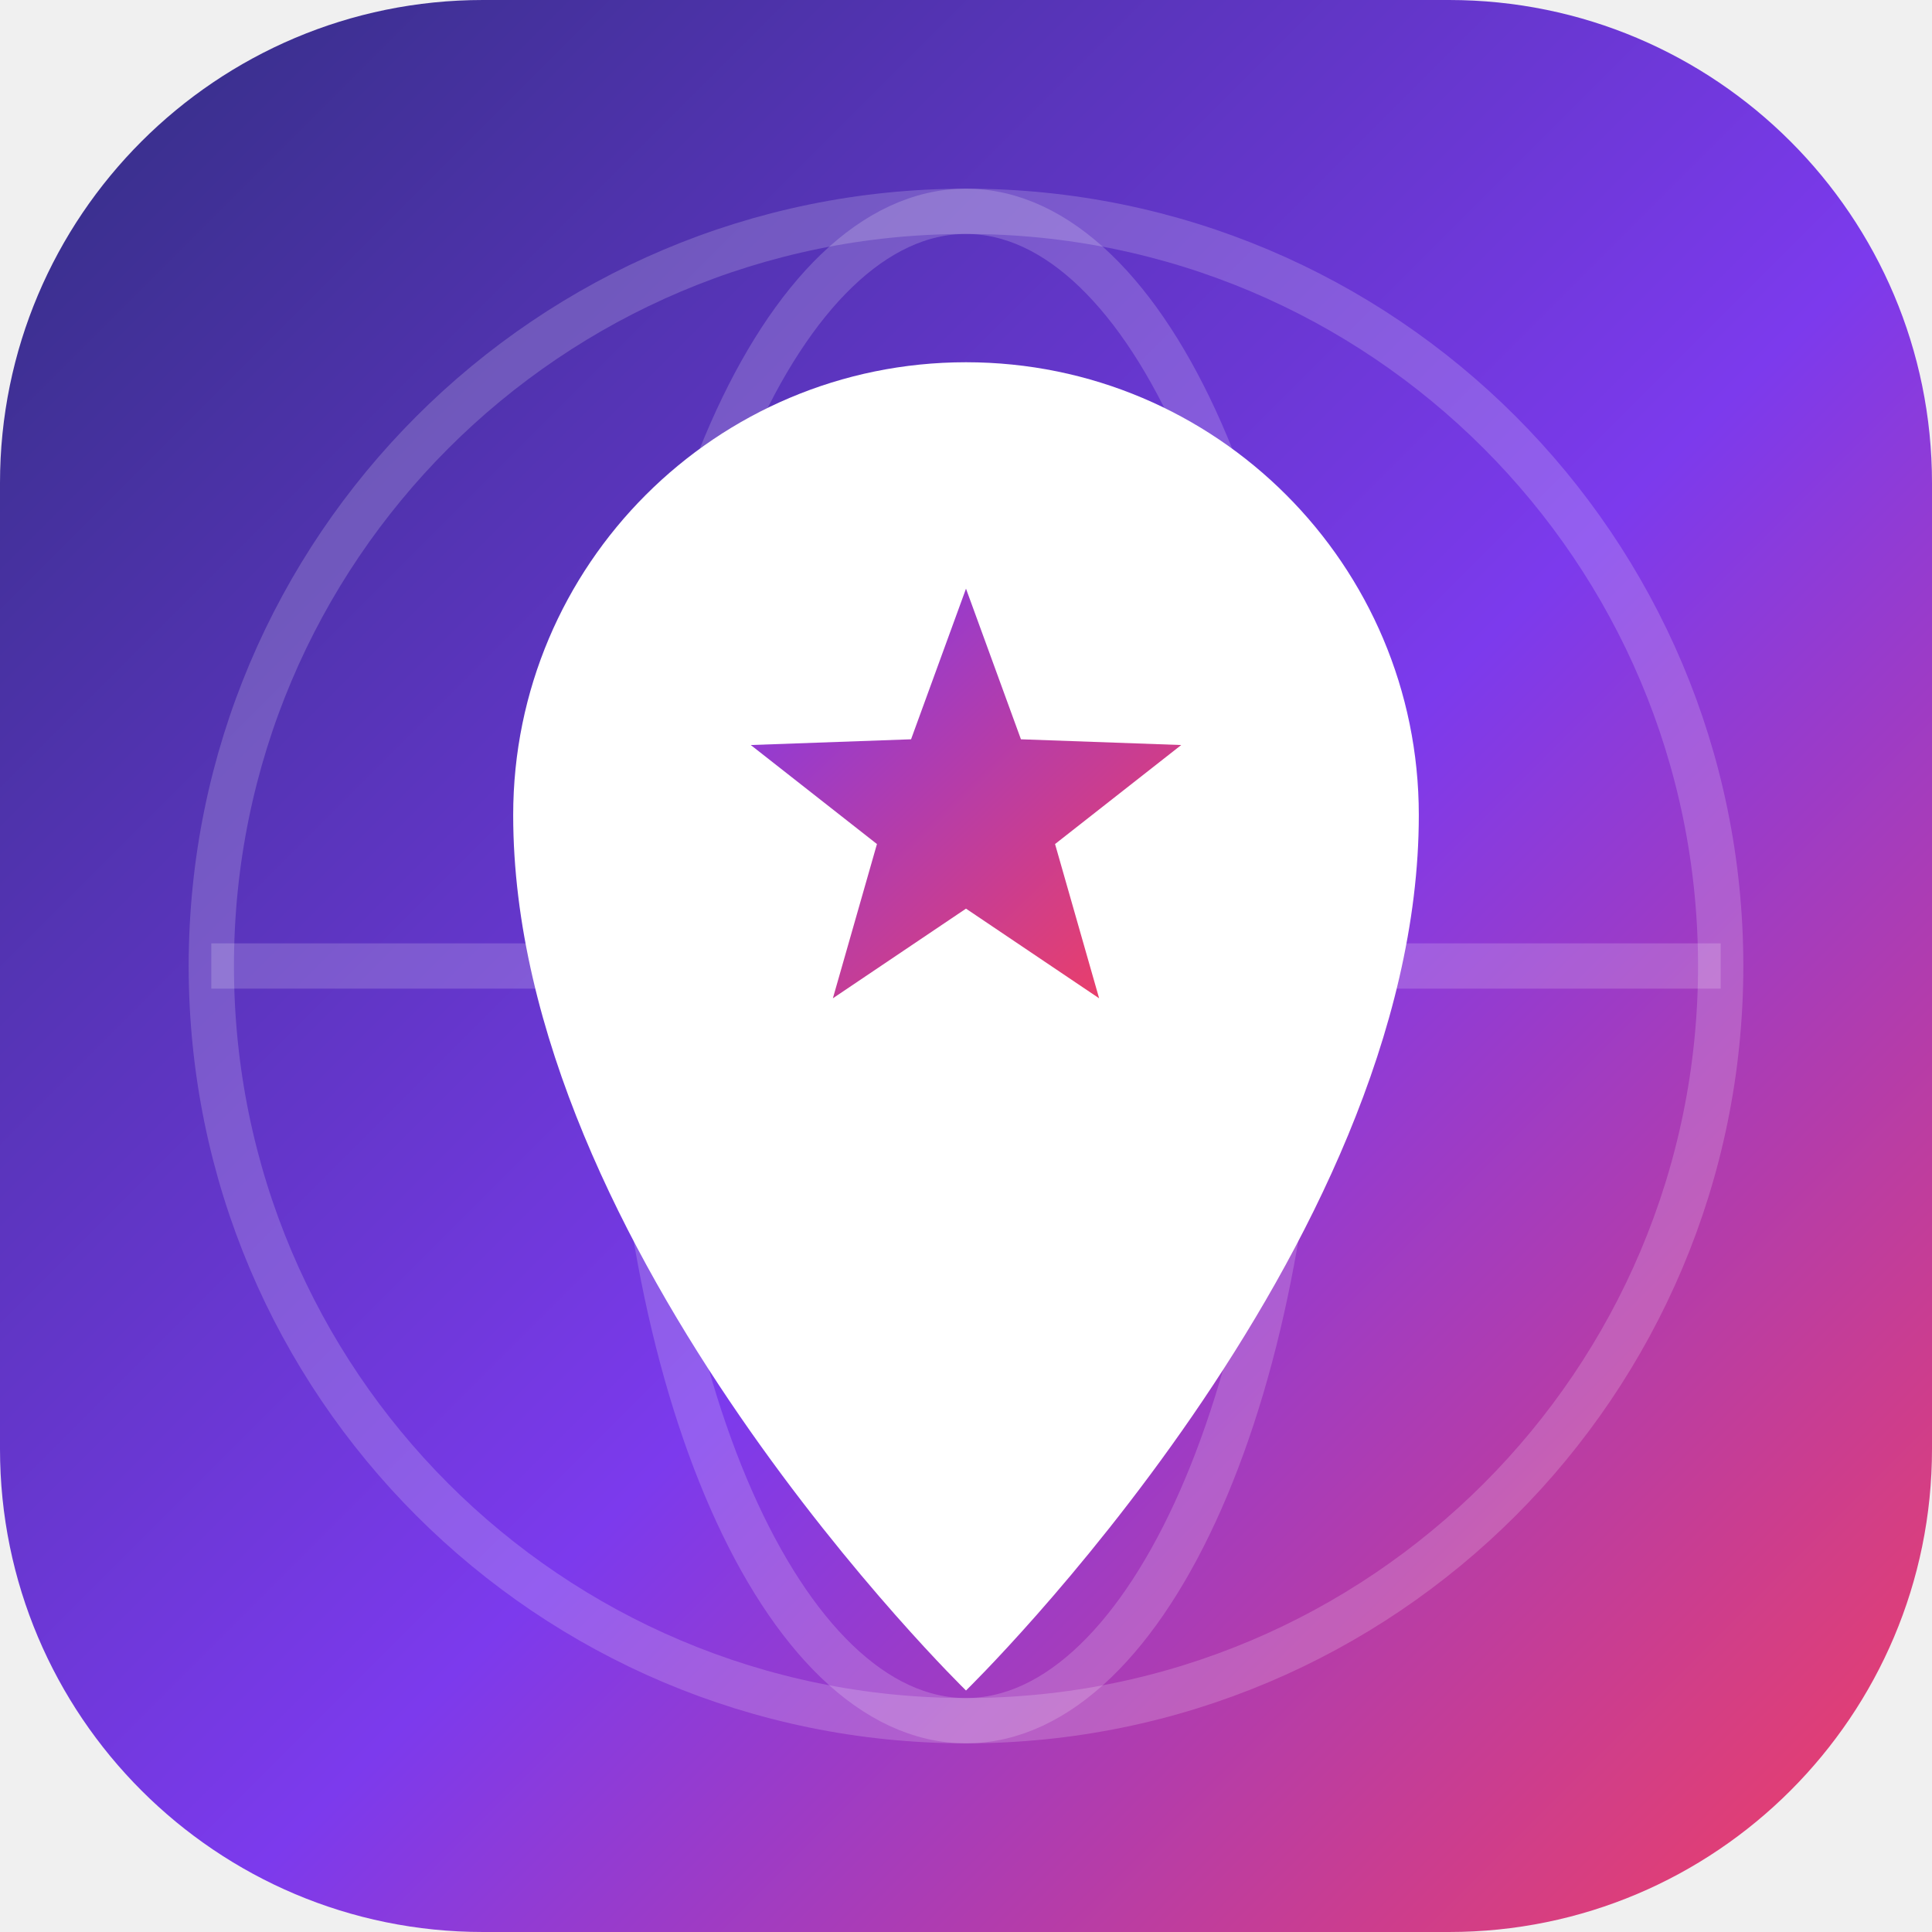
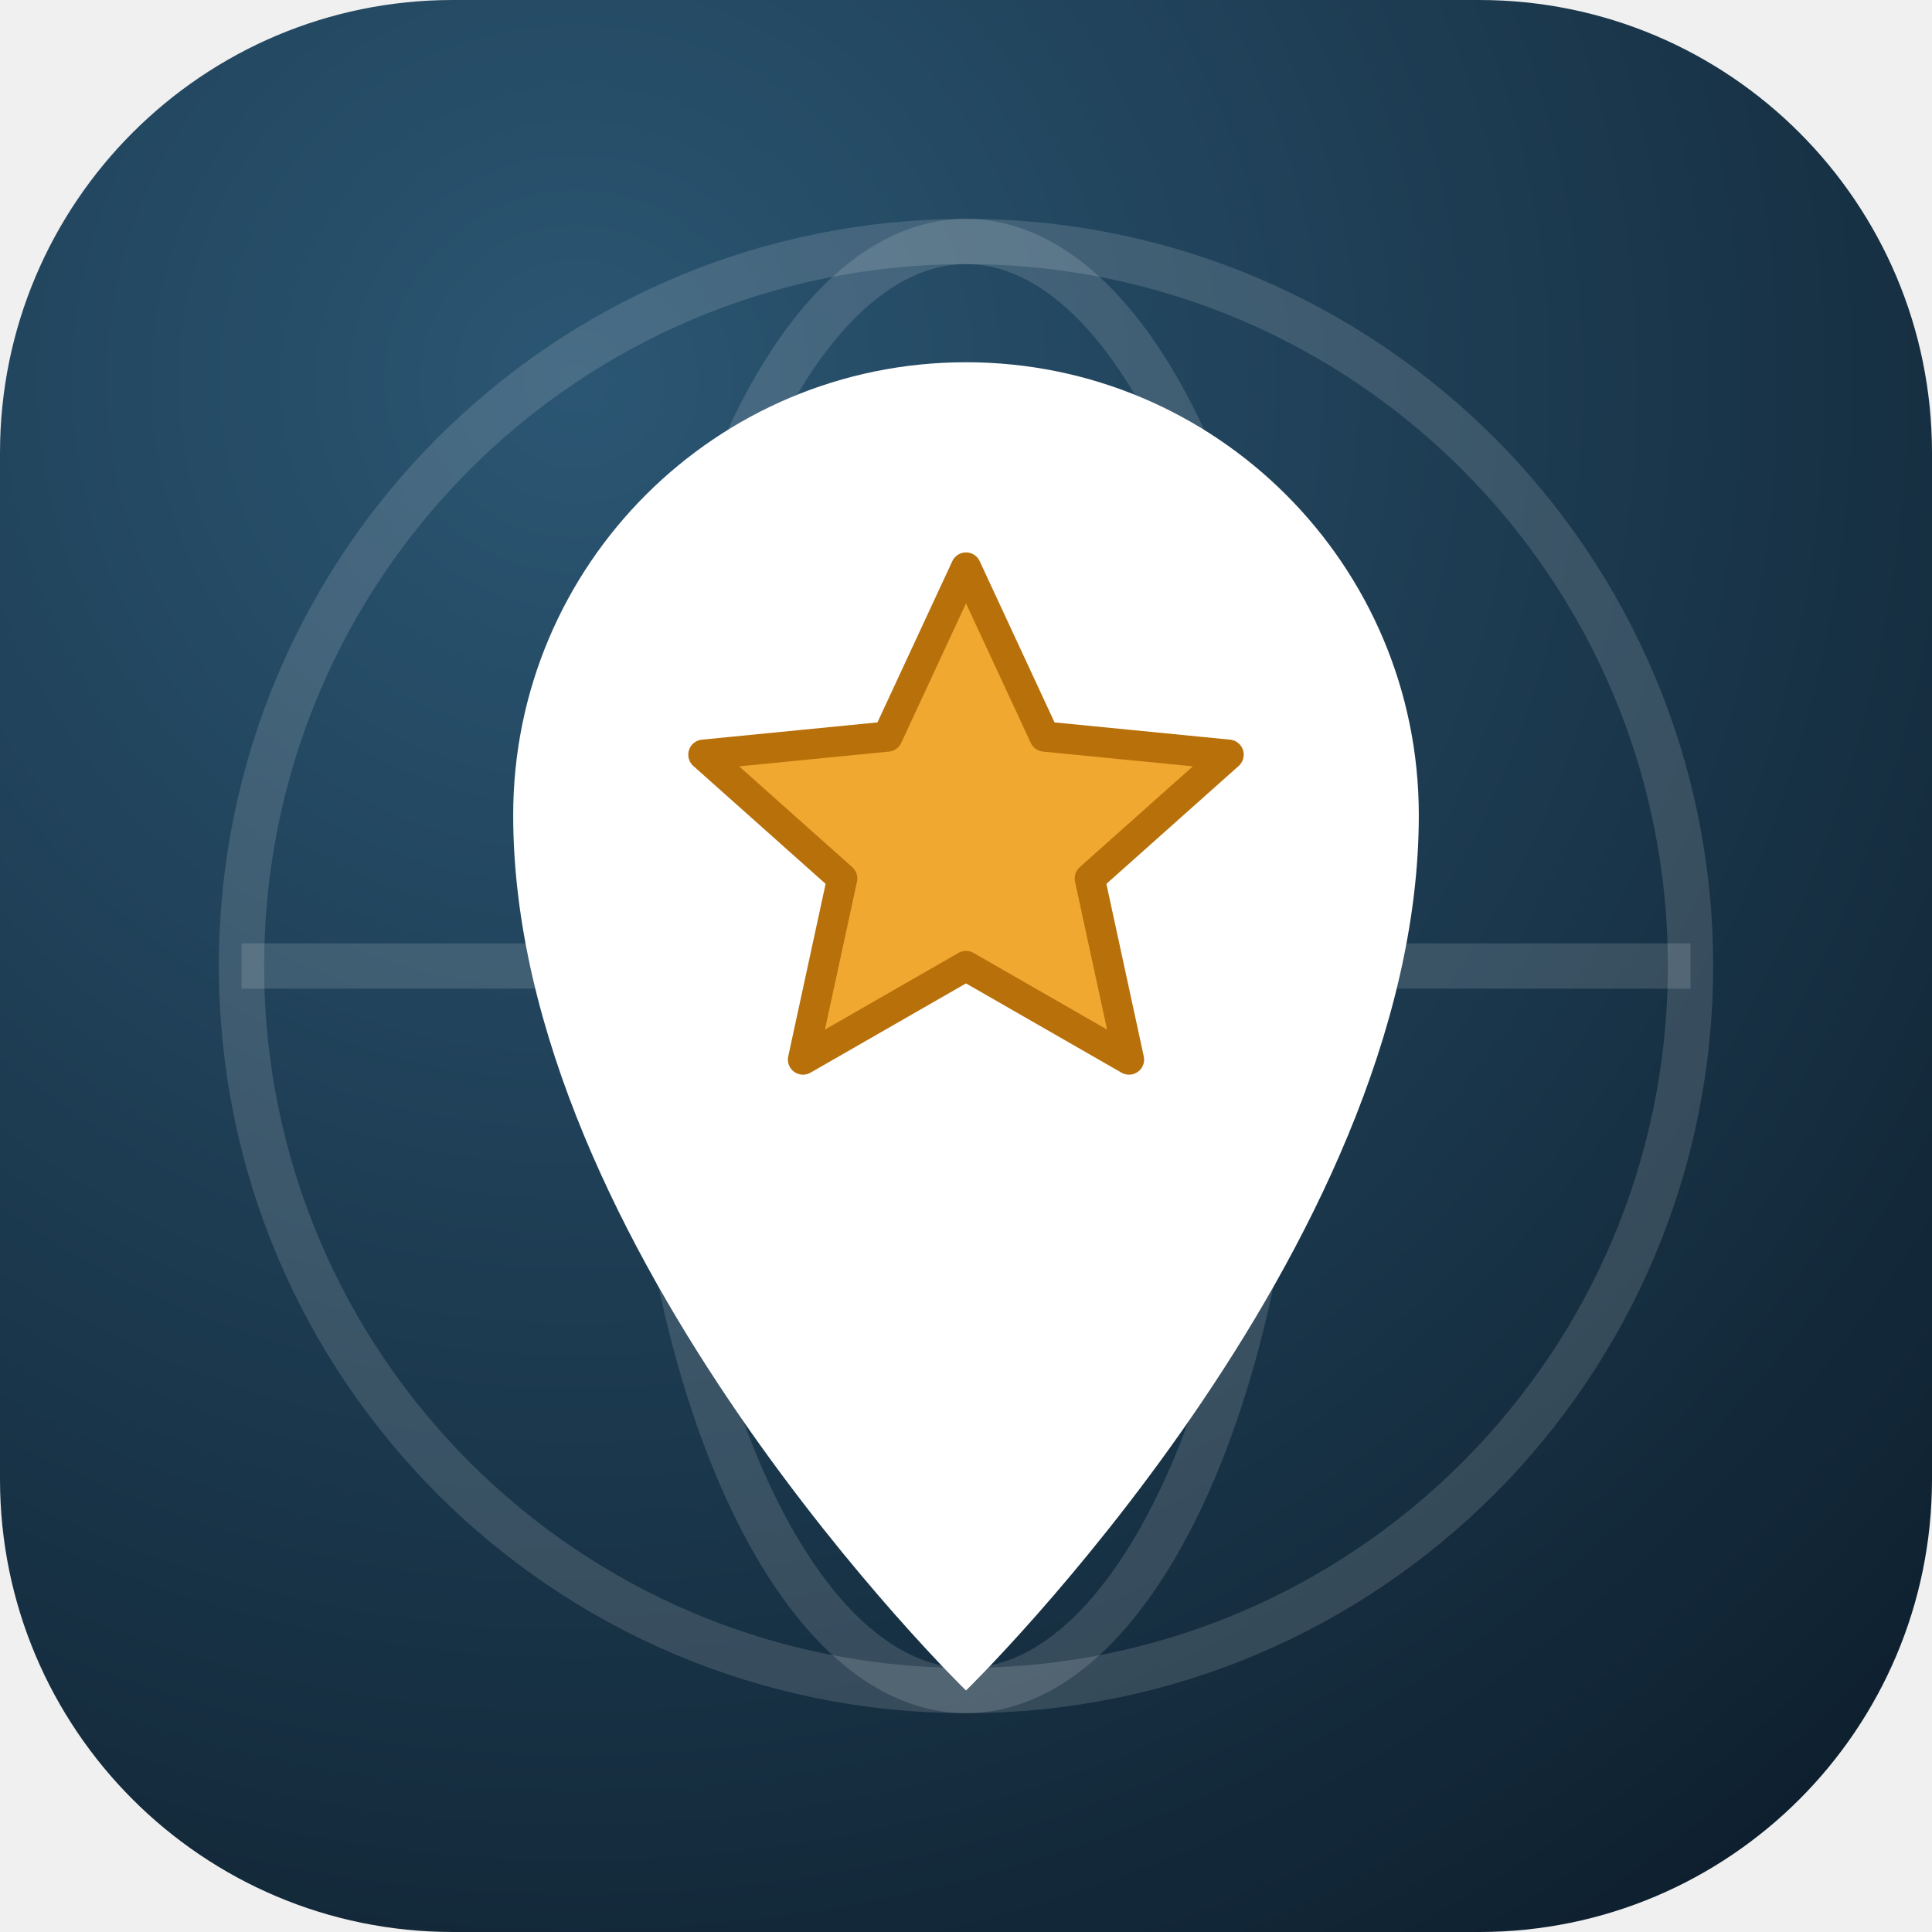
<svg xmlns="http://www.w3.org/2000/svg" viewBox="0 0 64 64">
  <defs>
-     <linearGradient id="bg" x1="0" y1="0" x2="1" y2="1">
-       <stop offset="0" stop-color="#312e81" />
-       <stop offset=".55" stop-color="#7c3aed" />
-       <stop offset="1" stop-color="#f43f5e" />
-     </linearGradient>
-     <linearGradient id="st" x1="0" y1="0" x2="1" y2="1">
-       <stop offset="0" stop-color="#7c3aed" />
-       <stop offset="1" stop-color="#f43f5e" />
-     </linearGradient>
+     <radialGradient id="bg" cx=".3" cy=".2" r="1">
+       <stop offset="0" stop-color="#2b5673" />
+       <stop offset="1" stop-color="#0d1e2c" />
+     </radialGradient>
  </defs>
-   <rect width="64" height="64" rx="16" fill="url(#bg)" />
-   <g fill="none" stroke="#fff" stroke-opacity=".18" stroke-width="1.5">
-     <ellipse cx="32" cy="32" rx="25" ry="25" />
-     <ellipse cx="32" cy="32" rx="11" ry="25" />
-     <path d="M7 32h50" />
+   <rect width="64" height="64" rx="15" fill="url(#bg)" />
+   <g fill="none" stroke="#fff" stroke-opacity=".14" stroke-width="1.5">
+     <circle cx="32" cy="32" r="24" />
+     <ellipse cx="32" cy="32" rx="10.5" ry="24" />
+     <path d="M8 32h48" />
  </g>
  <path d="M32 56s-15-14.6-15-29a15 15 0 0 1 30 0c0 14.4-15 29-15 29z" fill="#fff" />
-   <path d="M32.00 18.50L33.82 23.49L39.13 23.68L34.95 26.96L36.41 32.07L32.00 29.10L27.59 32.07L29.05 26.96L24.87 23.68L30.18 23.49Z" fill="url(#st)" transform="translate(0 1)" />
+   <path d="M32 18.8l2.6 5.6 6.1.6-4.6 4.1 1.3 6-5.4-3.1-5.4 3.1 1.3-6-4.6-4.1 6.1-.6z" fill="#f0a830" stroke="#b8700a" stroke-width="1" stroke-linejoin="round" />
</svg>
